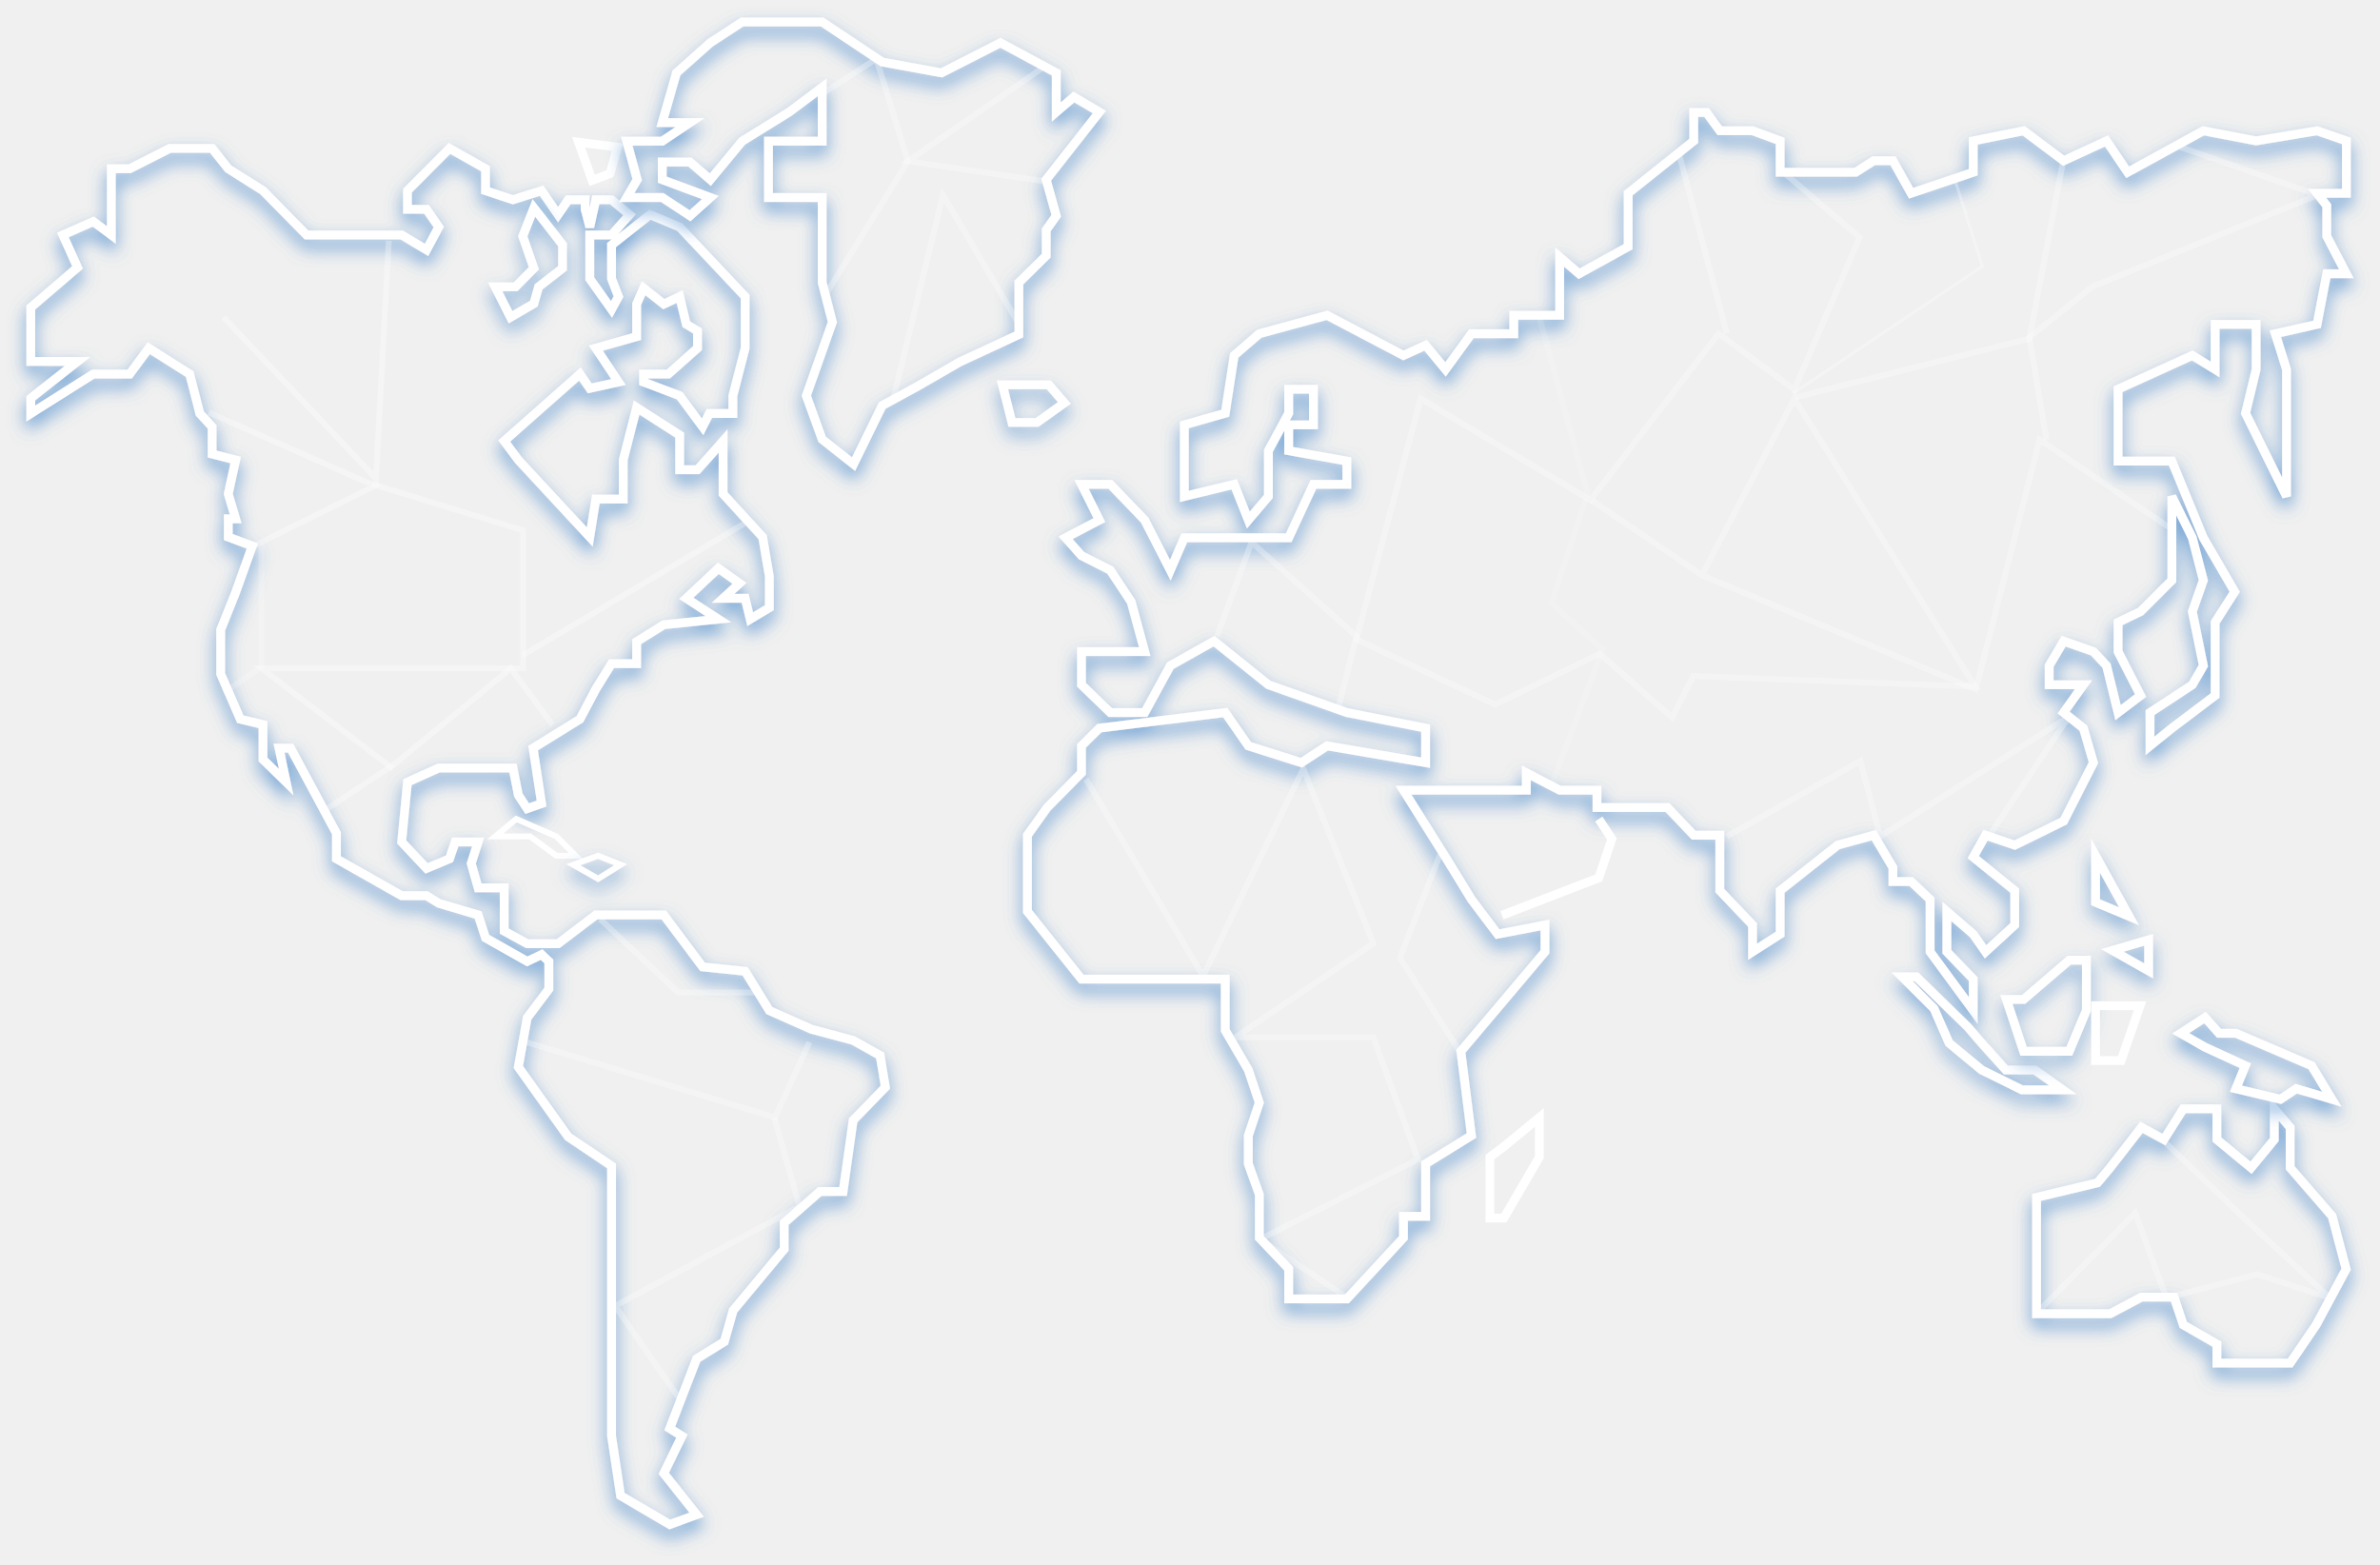
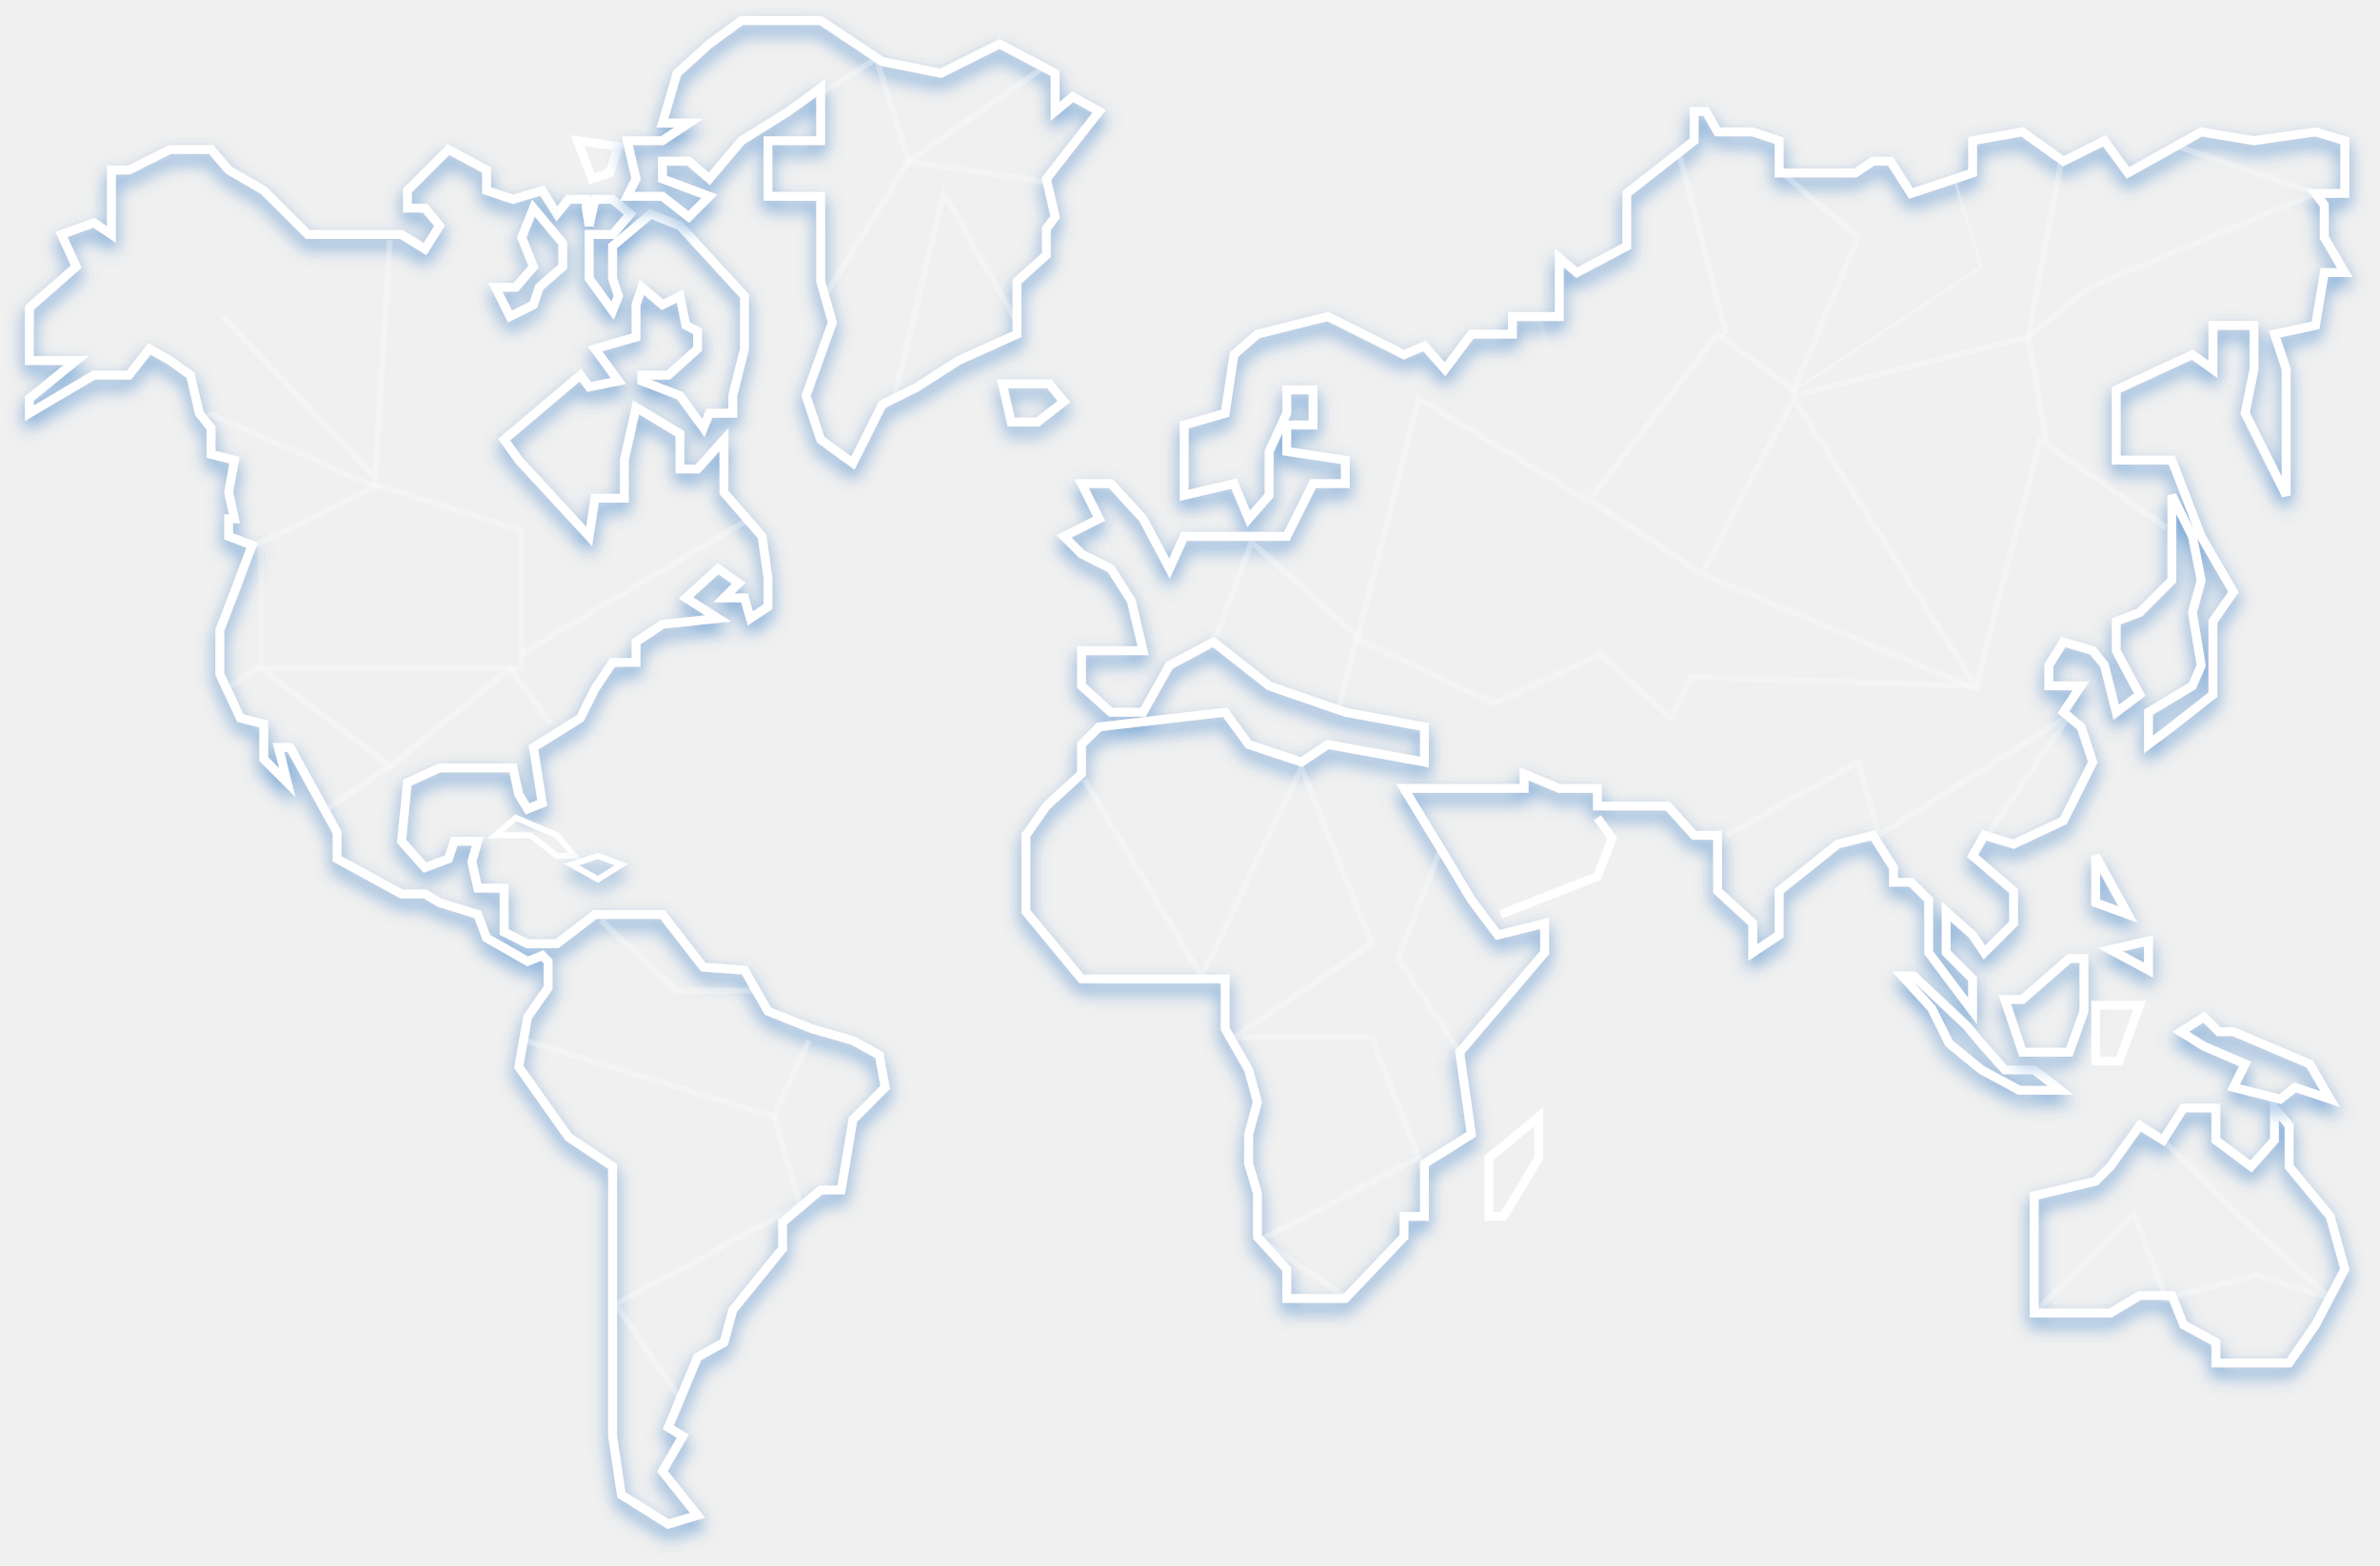
- <svg xmlns="http://www.w3.org/2000/svg" width="811.599" height="533.54" viewBox="0 0 811.599 533.54">
+ <svg xmlns="http://www.w3.org/2000/svg" viewBox="0 0 812 534">
  <defs>
-     <filter id="Path_832" x="0" y="42.736" width="312.537" height="490.805" filterUnits="userSpaceOnUse">
-       <feOffset dy="3" input="SourceAlpha" />
-       <feGaussianBlur stdDeviation="3" result="blur" />
-       <feFlood flood-color="#4487cb" flood-opacity="0.827" />
-       <feComposite operator="in" in2="blur" />
+     <filter id="a" width="312.5" height="490.8" x="0" y="43" filterUnits="userSpaceOnUse">
+       <feOffset dy="3" />
+       <feGaussianBlur result="blur" stdDeviation="3" />
+       <feFlood flood-color="#4487cb" flood-opacity=".8" />
+       <feComposite in2="blur" operator="in" />
      <feComposite in="SourceGraphic" />
    </filter>
-     <filter id="Path_833" x="157.441" y="61.889" width="44.874" height="60.399" filterUnits="userSpaceOnUse">
-       <feOffset dy="3" input="SourceAlpha" />
-       <feGaussianBlur stdDeviation="3" result="blur-2" />
-       <feFlood flood-color="#4487cb" flood-opacity="0.667" />
-       <feComposite operator="in" in2="blur-2" />
+     <filter id="b" width="44.9" height="60.4" x="157" y="62" filterUnits="userSpaceOnUse">
+       <feOffset dy="3" />
+       <feGaussianBlur result="blur-2" stdDeviation="3" />
+       <feFlood flood-color="#4487cb" flood-opacity=".7" />
+       <feComposite in2="blur-2" operator="in" />
      <feComposite in="SourceGraphic" />
    </filter>
-     <filter id="Path_835" x="202.104" y="0" width="184.028" height="172.611" filterUnits="userSpaceOnUse">
-       <feOffset dy="3" input="SourceAlpha" />
-       <feGaussianBlur stdDeviation="3" result="blur-3" />
-       <feFlood flood-color="#4487cb" flood-opacity="0.827" />
-       <feComposite operator="in" in2="blur-3" />
+     <filter id="c" width="184" height="172.6" x="202" y="0" filterUnits="userSpaceOnUse">
+       <feOffset dy="3" />
+       <feGaussianBlur result="blur-3" stdDeviation="3" />
+       <feFlood flood-color="#4487cb" flood-opacity=".8" />
+       <feComposite in2="blur-3" operator="in" />
      <feComposite in="SourceGraphic" />
    </filter>
-     <filter id="Path_837" x="330.898" y="123.737" width="43.271" height="33.824" filterUnits="userSpaceOnUse">
-       <feOffset dy="3" input="SourceAlpha" />
-       <feGaussianBlur stdDeviation="3" result="blur-4" />
-       <feFlood flood-color="#4487cb" flood-opacity="0.667" />
-       <feComposite operator="in" in2="blur-4" />
+     <filter id="d" width="43.3" height="33.8" x="331" y="124" filterUnits="userSpaceOnUse">
+       <feOffset dy="3" />
+       <feGaussianBlur result="blur-4" stdDeviation="3" />
+       <feFlood flood-color="#4487cb" flood-opacity=".7" />
+       <feComposite in2="blur-4" operator="in" />
      <feComposite in="SourceGraphic" />
    </filter>
-     <filter id="Path_839" x="184.115" y="284.763" width="38.745" height="28.092" filterUnits="userSpaceOnUse">
-       <feOffset dy="3" input="SourceAlpha" />
-       <feGaussianBlur stdDeviation="3" result="blur-5" />
-       <feFlood flood-color="#4487cb" flood-opacity="0.667" />
-       <feComposite operator="in" in2="blur-5" />
+     <filter id="e" width="38.7" height="28.1" x="184" y="285" filterUnits="userSpaceOnUse">
+       <feOffset dy="3" />
+       <feGaussianBlur result="blur-5" stdDeviation="3" />
+       <feFlood flood-color="#4487cb" flood-opacity=".7" />
+       <feComposite in2="blur-5" operator="in" />
      <feComposite in="SourceGraphic" />
    </filter>
-     <filter id="Path_840" x="339.856" y="30.864" width="471.742" height="425.599" filterUnits="userSpaceOnUse">
-       <feOffset dy="3" input="SourceAlpha" />
-       <feGaussianBlur stdDeviation="3" result="blur-6" />
-       <feFlood flood-color="#4487cb" flood-opacity="0.827" />
-       <feComposite operator="in" in2="blur-6" />
+     <filter id="f" width="471.7" height="425.6" x="340" y="31" filterUnits="userSpaceOnUse">
+       <feOffset dy="3" />
+       <feGaussianBlur result="blur-6" stdDeviation="3" />
+       <feFlood flood-color="#4487cb" flood-opacity=".8" />
+       <feComposite in2="blur-6" operator="in" />
      <feComposite in="SourceGraphic" />
    </filter>
-     <filter id="Path_843" x="635.997" y="325.601" width="81.144" height="59.556" filterUnits="userSpaceOnUse">
-       <feOffset dy="3" input="SourceAlpha" />
-       <feGaussianBlur stdDeviation="3" result="blur-7" />
-       <feFlood flood-color="#4487cb" flood-opacity="0.667" />
-       <feComposite operator="in" in2="blur-7" />
+     <filter id="g" width="81.1" height="59.6" x="636" y="326" filterUnits="userSpaceOnUse">
+       <feOffset dy="3" />
+       <feGaussianBlur result="blur-7" stdDeviation="3" />
+       <feFlood flood-color="#4487cb" flood-opacity=".7" />
+       <feComposite in2="blur-7" operator="in" />
      <feComposite in="SourceGraphic" />
    </filter>
-     <filter id="Path_844" x="683.981" y="368.064" width="126.671" height="110.274" filterUnits="userSpaceOnUse">
-       <feOffset dy="3" input="SourceAlpha" />
-       <feGaussianBlur stdDeviation="3" result="blur-8" />
-       <feFlood flood-color="#4487cb" flood-opacity="0.827" />
-       <feComposite operator="in" in2="blur-8" />
+     <filter id="h" width="126.7" height="110.3" x="684" y="368" filterUnits="userSpaceOnUse">
+       <feOffset dy="3" />
+       <feGaussianBlur result="blur-8" stdDeviation="3" />
+       <feFlood flood-color="#4487cb" flood-opacity=".8" />
+       <feComposite in2="blur-8" operator="in" />
      <feComposite in="SourceGraphic" />
    </filter>
-     <filter id="Path_845" x="731.732" y="339.049" width="75.745" height="50.376" filterUnits="userSpaceOnUse">
-       <feOffset dy="3" input="SourceAlpha" />
-       <feGaussianBlur stdDeviation="3" result="blur-9" />
-       <feFlood flood-color="#4487cb" flood-opacity="0.827" />
-       <feComposite operator="in" in2="blur-9" />
+     <filter id="i" width="75.7" height="50.4" x="732" y="339" filterUnits="userSpaceOnUse">
+       <feOffset dy="3" />
+       <feGaussianBlur result="blur-9" stdDeviation="3" />
+       <feFlood flood-color="#4487cb" flood-opacity=".8" />
+       <feComposite in2="blur-9" operator="in" />
      <feComposite in="SourceGraphic" />
    </filter>
-     <filter id="Path_846" x="673.121" y="319.936" width="48.862" height="52.081" filterUnits="userSpaceOnUse">
-       <feOffset dy="3" input="SourceAlpha" />
-       <feGaussianBlur stdDeviation="3" result="blur-10" />
-       <feFlood flood-color="#4487cb" flood-opacity="0.667" />
-       <feComposite operator="in" in2="blur-10" />
+     <filter id="j" width="48.9" height="52.1" x="673" y="320" filterUnits="userSpaceOnUse">
+       <feOffset dy="3" />
+       <feGaussianBlur result="blur-10" stdDeviation="3" />
+       <feFlood flood-color="#4487cb" flood-opacity=".7" />
+       <feComposite in2="blur-10" operator="in" />
      <feComposite in="SourceGraphic" />
    </filter>
-     <filter id="Path_847" x="704.11" y="280.025" width="34.328" height="47.506" filterUnits="userSpaceOnUse">
-       <feOffset dy="3" input="SourceAlpha" />
-       <feGaussianBlur stdDeviation="3" result="blur-11" />
-       <feFlood flood-color="#4487cb" flood-opacity="0.667" />
-       <feComposite operator="in" in2="blur-11" />
+     <filter id="k" width="34.3" height="47.5" x="704" y="280" filterUnits="userSpaceOnUse">
+       <feOffset dy="3" />
+       <feGaussianBlur result="blur-11" stdDeviation="3" />
+       <feFlood flood-color="#4487cb" flood-opacity=".7" />
+       <feComposite in2="blur-11" operator="in" />
      <feComposite in="SourceGraphic" />
    </filter>
-     <filter id="Path_848" x="707.49" y="312.505" width="35.707" height="33.175" filterUnits="userSpaceOnUse">
-       <feOffset dy="3" input="SourceAlpha" />
-       <feGaussianBlur stdDeviation="3" result="blur-12" />
-       <feFlood flood-color="#4487cb" flood-opacity="0.667" />
-       <feComposite operator="in" in2="blur-12" />
+     <filter id="l" width="35.7" height="33.2" x="708" y="313" filterUnits="userSpaceOnUse">
+       <feOffset dy="3" />
+       <feGaussianBlur result="blur-12" stdDeviation="3" />
+       <feFlood flood-color="#4487cb" flood-opacity=".7" />
+       <feComposite in2="blur-12" operator="in" />
      <feComposite in="SourceGraphic" />
    </filter>
  </defs>
-   <g id="Group_307" data-name="Group 307" transform="translate(-129.887 -488.471)">
-     <g transform="matrix(1, 0, 0, 1, 129.89, 488.47)" filter="url(#Path_832)">
-       <path id="Path_832-2" data-name="Path 832" d="M-11703.371-441.832l-14.85-15.117-11.85-7.478-5.5-6.941h-14.451l-13.662,6.941h-6.268v22.595l-6.137-4.575-10.381,4.575,5,11.064-15.945,13.651V-398.7h15.945l-15.945,12.527v5.226l21.322-13.454h12.4l6.521-8.841,7.141,4.542,6.809,4.3,3.459,13.454,4.184,4.542v9.275l8.027,2.026-2.523,11.58,2.523,8.489h-2.523v6.218l8.207,3.035-5.684,15.838-5.107,12.758v15.049l6.7,15.426,7.732,1.84v11.912l7.9,7.709-2.422-11.589h3.943l15.623,29.036v8.7l22.246,12.582h8.484l4.182,2.6,13.4,3.982,2.533,7.809,14.2,8.03,4.91-2.327,2.473,2.327v9.434l-7.383,9.794-3.014,16.79,16.969,23.76,14.818,9.96v92.138l3.076,20.312,16.766,9.83,9.178-3.34-11.207-14.09,6.191-12.711-4.162-2.617,9.178-23.753,9.424-5.822,3.014-10.655,17.4-20.9v-8.963l12.18-10.709h7.914l3.432-24.279,10.986-11.293-1.785-10.793-9.2-5.158-14.221-3.811-14.363-6.368-8.248-13.394-14.5-1.5-13.238-17.7h-23.182l-12.875,9.781h-10.529l-7.846-4.295V-219.2h-8.889l-2.348-8.294,2.348-7.347h-7.826l-1.934,5.739-7.826,3.267-8.484-9.006,1.977-20.408,10.689-4.815h25.285l1.84,9.231,3.014,4.623,4.91-1.732-2.9-18.9,15.967-9.872,5.428-10.262,5.369-8.662h8.549v-7.513l9.264-5.771,18.6-1.893-10.932-7.113,10.932-10.249,7.205,5.142-5.584,5.107h7.52l1.719,7.113,6.529-3.915V-325.4l-2.289-13.422-13.479-14.708V-371.57l-8.719,9.788h-6.1v-11.8l-14.668-9.407-4.574,17.878v13.34h-9.344l-2.059,12.948-24.359-26.288-4.832-6.463,25.822-22.835,3.369,4.875,9.795-2.152-7.736-11.564,13.918-3.927V-418.25l2.369-5.453,6.895,5.453,5.4-2.572,2.266,9.412,3.834,2.321v5.843l-9.977,8.841h-8.422v2.723l12.3,4.657,7.834,10.617,2.291-4.542h8.025v-6.075l4.188-16.221v-17.576l-22.338-23.721-10.1-4.215-13.119,10.359v11.486l2.367,6.091-2.367,4.38-7.428-10.47v-14.919h7.428l6.139-6.926-6.139-5.1h-5.369l-2.059,9.312-1.58-6.048v-3.264h-5.754l-3.482,5.1-5.619-8.19-9.764,3.094-9.348-3.094v-7.478l-12.293-6.941-14.334,14.419v6.358h6.508l4.182,6.048-4.182,7.8-8.484-5.092Z" transform="translate(11807.91 521.97)" fill="none" stroke="#fff" stroke-width="3" />
+   <g data-name="Group 307">
+     <g filter="url(#a)">
+       <path fill="none" stroke="#fff" stroke-width="3" d="M105 80L90 65l-12-7-6-7H58l-14 7h-6v22l-6-4-11 4 5 11-16 14v18h16l-16 13v5l22-13h12l7-9 7 4 7 5 3 13 4 5v9l8 2-2 11 2 9h-2v6l8 3-6 16-5 13v15l7 15 8 2v12l8 8-3-12h4l16 29v9l22 12h8l5 3 13 4 3 8 14 8 5-2 2 2v9l-7 10-3 17 17 24 15 10v92l3 20 16 10 10-3-12-15 7-12-5-3 10-24 9-5 3-11 17-21v-9l13-11h7l4-24 11-11-2-11-9-5-14-4-15-6-8-14-14-1-14-18h-23l-13 10h-10l-8-4v-15h-9l-2-9 2-7h-8l-2 6-8 3-8-9 2-20 11-5h25l2 9 3 5 5-2-3-19 16-10 5-10 6-9h8v-7l9-6 19-2-11-7 11-10 7 5-5 5h7l2 7 6-4v-10l-2-14-13-15v-18l-9 10h-6v-12l-15-9-4 18v13h-10l-2 13-24-26-5-7 26-22 3 4 10-2-8-11 14-4v-11l2-6 7 6 6-3 2 10 4 2v6l-10 9h-9v2l13 5 8 11 2-5h8v-6l4-16v-18l-22-24-10-4-13 11v11l2 6-2 5-8-11V80h8l6-7-6-5h-6l-2 9-1-6v-3h-6l-4 5-5-8-10 3-9-3v-7l-13-7-14 14v6h6l5 6-5 8-8-5z" data-name="Path 832" />
    </g>
-     <g transform="matrix(1, 0, 0, 1, 129.89, 488.47)" filter="url(#Path_833)">
-       <path id="Path_833-2" data-name="Path 833" d="M-11362.295-417.32l-3.8,9.686,3.8,10.915-6.271,6.328h-6.913l5.218,10.369,7.967-4.651,1.618-5.718,8.138-6.328v-8.064Z" transform="translate(11544.35 488.21)" fill="none" stroke="#fff" stroke-width="3" />
+     <g filter="url(#b)">
+       <path fill="none" stroke="#fff" stroke-width="3" d="M182 71l-4 10 4 10-6 7h-7l5 10 8-4 2-6 8-7v-8z" data-name="Path 833" />
    </g>
-     <path id="Path_834" data-name="Path 834" d="M-11299.754-476.992l13.284,1.7-2.562,9.02-6.1,2.276Z" transform="translate(11626.94 1013.955)" fill="none" stroke="#fff" stroke-width="3" />
-     <g transform="matrix(1, 0, 0, 1, 129.89, 488.47)" filter="url(#Path_835)">
-       <path id="Path_835-2" data-name="Path 835" d="M-11227.515-579.118l-11.533,10.263-4.859,16.958h9.462l-9.462,6.343h-12.1l3.565,13.126-3.565,6.094h12.1l9.462,6.217,6.931-6.217-16.393-6.094v-6h9.462l6.931,6,10.856-13.126,16.056-9.941,11.239-8.431v18.372h-18.313v19.219h18.313v28.975l3.488,13.5-8.895,25.1,5.406,14.882,10.7,8.457,9.778-19.982,11.959-6.516,14.511-8.369,20.133-9.34v-17.73l9.308-9.137v-8.774l3.438-4.847-3.437-12.31,18.137-23.067-8.7-5.129-6,5.129v-13.36l-19.037-10.263-20.089,10.263-20.222-3.7-20.482-13.648h-27.295Z" transform="translate(11469.73 593.7)" fill="none" stroke="#fff" stroke-width="3" />
+     <path fill="none" stroke="#fff" stroke-width="3" d="M197 48l14 2-3 9-6 2z" data-name="Path 834" />
+     <g filter="url(#c)">
+       <path fill="none" stroke="#fff" stroke-width="3" d="M242 15l-11 10-5 17h9l-9 6h-12l3 13-3 6h12l9 7 7-7-16-6v-6h9l7 6 11-13 16-10 11-8v18h-18v19h18v29l4 14-9 25 5 15 11 8 10-20 12-6 14-9 20-9V96l10-9v-9l3-4-3-13 18-23-9-5-6 5V25l-19-10-20 10-20-4-21-14h-27z" data-name="Path 835" />
    </g>
-     <path id="Path_836" data-name="Path 836" d="M-11079.742-540.958l19.391-12.472" transform="translate(11489.51 1061.702)" fill="none" stroke="#fff" stroke-width="2" opacity="0.299" />
-     <g transform="matrix(1, 0, 0, 1, 129.89, 488.47)" filter="url(#Path_837)">
-       <path id="Path_837-2" data-name="Path 837" d="M-10914.71-256.547h15.8l5.334,6.185-9.332,6.639h-8.555Z" transform="translate(11256.54 387.78)" fill="none" stroke="#fff" stroke-width="3" />
+     <path fill="none" stroke="#fff" stroke-width="2" d="M280 32l19-12" data-name="Path 836" opacity=".3" />
+     <g filter="url(#d)">
+       <path fill="none" stroke="#fff" stroke-width="3" d="M342 131h16l5 6-9 7h-9z" data-name="Path 837" />
    </g>
-     <path id="Path_838" data-name="Path 838" d="M-11375.479,143.866h11.864l8.993,6.586h6.586l-6.586-6.586-13.7-5.944Z" transform="translate(11674.241 629.851)" fill="none" stroke="#fff" stroke-width="2" />
-     <g transform="matrix(1, 0, 0, 1, 129.89, 488.47)" filter="url(#Path_839)">
-       <path id="Path_839-2" data-name="Path 839" d="M-11296.114,171.3l7.708,3.067-7.708,4.792-8.447-4.792Z" transform="translate(11500.06 120.53)" fill="none" stroke="#fff" stroke-width="2" />
+     <path fill="none" stroke="#fff" stroke-width="2" d="M169 285h12l9 7h6l-6-7-14-6z" data-name="Path 838" />
+     <g filter="url(#e)">
+       <path fill="none" stroke="#fff" stroke-width="2" d="M204 292l8 3-8 5-9-5z" data-name="Path 839" />
    </g>
-     <g transform="matrix(1, 0, 0, 1, 129.89, 488.47)" filter="url(#Path_840)">
-       <path id="Path_840-2" data-name="Path 840" d="M-10867.447-294.019l-6.107,6.035v9.2l-11.682,11.832-6.748,9.437v26.008l18.43,23.07h49.027v17.477l7.875,13.492,3.748,11.17-3.748,11.2v9.659l3.748,10.448v14.771l10.012,10.522v10.322h19.836l19.3-20.844v-7.328h7.559v-17.891l15.633-9.659-3.615-28.715,28.688-33.943V-226.9l-16.135,3.129-8.937-11.838-8.84-14.431-14.352-22.826h41.9v-5.918l11.385,5.918h12.713v5.915h24.025l8.969,9.437h8.893v18.9l11.162,11.712v9.146l9.41-6.017v-14.841l19.613-15.518,12.311-3.384,6.537,11.055v4.754h6.2l6.475,6.1v17.856l14.709,20.026v-10.709l-8.982-9.316v-13.753l8.982,7.736,4.193,6.017,9.961-9.146v-11.712l-14.154-11.428,4.193-7.475,9.961,3.384,16.68-8.2,10.16-19.914-3.422-11.774-6.738-5.317,6.738-9.483h-11.676v-6.5l4.938-8.375,10.16,3.563,4.457,4.812,3.934,15.988,7.686-5.827-7.686-14.973v-9.982l7.686-3.689,10.668-10.654v-28.591l6.971,14.093,3.764,14.5-3.764,10.654,3.764,18.483-3.764,6.5-14.424,9.483v11.352l7.453-6.035,14.752-11.143v-24.955l6.678-10.416-10.7-18.425-10.734-26.14h-18.354V-409.61l25.324-11.513,7.781,4.771v-15.384h13.982v15.384l-3.609,14.947,13.975,28.354v-43.3l-3.814-12.173,14.223-3.211,3.318-17.249h6.678l-6.678-12.8v-10.4l-3.318-4.246h10v-17.853l-10-3.46-20.773,3.46-18-3.46-25.809,14.152-7.213-10.692-14.617,6.756-13.625-10.217-17.209,3.46V-483.6l-21.184,7.161-6.2-11.1h-6.537l-6.148,3.935h-25.775v-10.692l-9.41-3.46h-11.162l-4.545-6.229h-4.348v9.689l-22.361,17.853v18.225l-16.729,9.226-6.617-5.683v19.859h-15.658v6.284h-14.437l-8.84,12.173-6.793-8.237-7.559,3.466-26.043-13.686-23.1,6.284-8.57,7.4-3.053,19.718-13.953,3.959v24.4l17.006-4.129,4.822,12.2,6.848-8.076V-388.64l6.912-12.765v-8.2h8.449v12.164h-8.449v8.806l19.836,3.542v7.918h-11.387l-8.449,18.222h-35.588l-4.775,11.079-8.734-17.1-11.732-12.2h-9.832l6.107,12.2-11.527,6.017,5.42,6.1,9.832,4.976,7.119,10.777,4.613,16.967h-21.564v11.316l9.832,9.483h11.732l8.734-15.988,14.9-8.375,18.547,14.879,26.748,9.483,26.857,5.317v11.774l-33.6-5.739-8.771,5.739-18.08-5.739-7.875-11.352Z" transform="translate(11242.34 542.34)" fill="none" stroke="#fff" stroke-width="3" />
+     <g filter="url(#f)">
+       <path fill="none" stroke="#fff" stroke-width="3" d="M375 248l-6 6v10l-12 11-7 10v26l19 23h49v17l8 14 3 11-3 11v10l3 10v15l10 11v10h20l20-21v-7h7v-18l16-10-4-28 29-34v-10l-16 4-9-12-9-15-14-23h41v-5l12 5h13v6h24l9 10h8v19l12 11v10l9-6v-15l20-16 12-3 7 11v5h6l6 6v18l15 20v-11l-9-9v-14l9 8 4 6 10-10v-11l-14-12 4-7 10 3 17-8 10-20-4-12-6-5 6-9h-11v-7l5-8 10 3 4 5 4 16 8-6-8-15v-10l8-3 11-11v-29l7 14 3 15-3 11 3 18-3 7-15 9v11l8-6 14-11v-25l7-10-11-19-10-26h-19v-24l26-12 7 5v-15h14v15l-3 15 14 28v-43l-4-12 14-3 3-18h7l-7-12V70l-3-4h10V48l-10-3-21 3-18-3-25 14-8-11-14 7-14-10-17 3v11l-21 7-7-11h-6l-6 4h-26V48l-9-3h-12l-4-7h-4v10l-23 18v18l-17 9-6-5v20h-16v6h-14l-9 12-7-8-7 3-26-13-24 6-8 7-3 20-14 4v24l17-4 5 12 7-8v-15l6-13v-8h9v12h-9v9l20 3v8h-11l-9 18h-35l-5 11-9-17-11-12h-10l6 12-12 6 6 6 10 5 7 11 4 17h-21v12l10 9h11l9-16 15-8 19 15 26 9 27 5v12l-33-6-9 6-18-6-8-11z" data-name="Path 840" />
    </g>
-     <path id="Path_841" data-name="Path 841" d="M-10427.866,137.922l4.466,6.789-4.466,13.29-33.023,12.742" transform="translate(11102.946 629.851)" fill="none" stroke="#fff" stroke-width="3" />
-     <path id="Path_842" data-name="Path 842" d="M-10454.915,409.086l-12.1,9.941-4.752,3.566v20.8h4.752l12.1-20.8Z" transform="translate(11109.737 460.47)" fill="none" stroke="#fff" stroke-width="3" />
-     <g transform="matrix(1, 0, 0, 1, 129.89, 488.47)" filter="url(#Path_843)">
-       <path id="Path_843-2" data-name="Path 843" d="M-10097.35,281.25l10.88,10.859,5.154,11.75,11.1,9.179,13.707,6.768h13.973l-9.521-6.768h-9.889l-8.27-9.179-4.7-5.454-17.557-17.155Z" transform="translate(10745.97 51.85)" fill="none" stroke="#fff" stroke-width="3" />
+     <path fill="none" stroke="#fff" stroke-width="3" d="M545 279l5 7-5 13-33 13" data-name="Path 841" />
+     <path fill="none" stroke="#fff" stroke-width="3" d="M525 381l-12 10-5 4v20h5l12-20z" data-name="Path 842" />
+     <g filter="url(#g)">
+       <path fill="none" stroke="#fff" stroke-width="3" d="M649 333l10 11 6 12 11 9 13 7h14l-9-7h-10l-8-9-5-6-18-17z" data-name="Path 843" />
    </g>
-     <g transform="matrix(1, 0, 0, 1, 129.89, 488.47)" filter="url(#Path_844)">
-       <path id="Path_844-2" data-name="Path 844" d="M-9950.1,421.314l-4.294,5.132-20.785,4.973V471.1h25.079l10.7-5.668h11.1l3.168,9.463,11.448,6.58v6.446h24.979l8.882-13.026,10.215-19-4.78-18.076-14.316-16.5V407.537l-5.417-6.334v10.5l-7.91,9.612-11.651-9.612V401.2h-11.448l-6.622,10.5-7.647-4.164Z" transform="translate(10669.66 -23.08)" fill="none" stroke="#fff" stroke-width="3" />
+     <g filter="url(#h)">
+       <path fill="none" stroke="#fff" stroke-width="3" d="M720 398l-5 5-21 5v40h26l10-6h11l4 10 11 6v7h25l9-13 10-19-5-18-14-17v-14l-5-6v11l-8 9-12-9v-11h-11l-7 11-8-5z" data-name="Path 844" />
    </g>
-     <g transform="matrix(1, 0, 0, 1, 129.89, 488.47)" filter="url(#Path_845)">
-       <path id="Path_845-2" data-name="Path 845" d="M-9844.271,323.669l8.308,4.748,13.75,6.308-3.214,7.847,15.171,3.6,5.387-3.6,12.168,3.6-6.934-11.451-25.792-11.055h-5.756l-4.78-5.372Z" transform="translate(10587.89 28.71)" fill="none" stroke="#fff" stroke-width="3" />
+     <g filter="url(#i)">
+       <path fill="none" stroke="#fff" stroke-width="3" d="M744 352l8 5 14 6-4 8 16 4 5-4 12 4-7-12-26-11h-5l-5-5z" data-name="Path 845" />
    </g>
-     <g transform="matrix(1, 0, 0, 1, 129.89, 488.47)" filter="url(#Path_846)">
-       <path id="Path_846-2" data-name="Path 846" d="M-10002.576,279.549h5.863l15.59-13.392h5.832V283.27l-5.832,13.967h-15.59Z" transform="translate(10686.77 61.28)" fill="none" stroke="#fff" stroke-width="3" />
+     <g filter="url(#j)">
+       <path fill="none" stroke="#fff" stroke-width="3" d="M684 341h6l16-14h5v18l-5 14h-16z" data-name="Path 846" />
    </g>
-     <g transform="matrix(1, 0, 0, 1, 129.89, 488.47)" filter="url(#Path_847)">
-       <path id="Path_847-2" data-name="Path 847" d="M-9921.554,171.3v15.873l11.428,4.777Z" transform="translate(10636.16 120.53)" fill="none" stroke="#fff" stroke-width="3" />
+     <g filter="url(#k)">
+       <path fill="none" stroke="#fff" stroke-width="3" d="M715 292v16l11 4z" data-name="Path 847" />
    </g>
-     <g transform="matrix(1, 0, 0, 1, 129.89, 488.47)" filter="url(#Path_848)">
-       <path id="Path_848-2" data-name="Path 848" d="M-9906.331,251.311l12.373-3.616v10.6Z" transform="translate(10626.66 72.81)" fill="none" stroke="#fff" stroke-width="3" />
+     <g filter="url(#l)">
+       <path fill="none" stroke="#fff" stroke-width="3" d="M720 324l13-3v10z" data-name="Path 848" />
    </g>
-     <path id="Path_849" data-name="Path 849" d="M-9921.554,307.559h15.17l-6.473,18.716h-8.7Z" transform="translate(10766.051 523.888)" fill="none" stroke="#fff" stroke-width="3" />
-     <path id="Path_852" data-name="Path 852" d="M-11622.273-361.4l51.963,54.992,4.387-81.1" transform="translate(11828.399 958.054)" fill="none" stroke="#fff" stroke-width="2" opacity="0.312" />
-     <path id="Path_853" data-name="Path 853" d="M-11635.68-231.43l56.627,25.031-41.318,20.477" transform="translate(11836.774 860.566)" fill="none" stroke="#fff" stroke-width="2" opacity="0.304" />
-     <path id="Path_854" data-name="Path 854" d="M-11622.273-60.741l12.91-8.859v-41.658" transform="translate(11828.399 785.501)" fill="none" stroke="#fff" stroke-width="2" opacity="0.189" />
-     <path id="Path_855" data-name="Path 855" d="M-11550.216-166.461l51.553,15.818v47.054h-89.219l44.888,34.266" transform="translate(11806.917 819.983)" fill="none" stroke="#fff" stroke-width="2" opacity="0.304" />
-     <path id="Path_856" data-name="Path 856" d="M-11453.927,20.232-11468.1,1.039l-39.4,32.465-24.744,16.433" transform="translate(11772.164 715.355)" fill="none" stroke="#fff" stroke-width="2" opacity="0.304" />
-     <path id="Path_857" data-name="Path 857" d="M-11350.187-85.8l75.546-44.922" transform="translate(11658.44 797.662)" fill="none" stroke="#fff" stroke-width="2" opacity="0.304" />
-     <path id="Path_858" data-name="Path 858" d="M-10971-385.088l-25.906-44.013-16.913,69.543" transform="translate(11448.331 984.041)" fill="none" stroke="#fff" stroke-width="2" opacity="0.299" />
-     <path id="Path_859" data-name="Path 859" d="M-11074.828-472.015l27.868-45.188-10.635-34.562" transform="translate(11486.44 1060.662)" fill="none" stroke="#fff" stroke-width="2" opacity="0.299" />
-     <path id="Path_860" data-name="Path 860" d="M-10953.789-506.835l-46.8-6.864,46.8-32.457" transform="translate(11440.064 1057.158)" fill="none" stroke="#fff" stroke-width="2" opacity="0.299" />
-     <path id="Path_861" data-name="Path 861" d="M-11347.226,340.633l84.813,25.694,11.715-25.694" transform="translate(11656.593 503.229)" fill="none" stroke="#fff" stroke-width="2" opacity="0.299" />
-     <path id="Path_862" data-name="Path 862" d="M-11212.328,409.086l8.578,30.3-62.865,33.987,22,31.676" transform="translate(11606.238 460.47)" fill="none" stroke="#fff" stroke-width="2" opacity="0.299" />
-     <path id="Path_863" data-name="Path 863" d="M-11279.914,229.1l26.511,24.94h25.942" transform="translate(11614.546 572.896)" fill="none" stroke="#fff" stroke-width="2" opacity="0.299" />
-     <path id="Path_864" data-name="Path 864" d="M-10678.1-57.792l5.916-23.7-35.746-32.052-11.75,32.052" transform="translate(11264.596 786.926)" fill="none" stroke="#fff" stroke-width="2" opacity="0.299" />
-     <path id="Path_865" data-name="Path 865" d="M-10447.365-449.352l25.848,22.093-22.258,51.9-25.838-19.1-43.7,56.778-57.908-34.565-21.917,82.062,47.282,22.234,35.709-17.342,24.692,21.773,7.193-14.143,96.12,3.592-61.633-98.175-31,59.171" transform="translate(11185.555 996.69)" fill="none" stroke="#fff" stroke-width="2" opacity="0.299" />
-     <path id="Path_866" data-name="Path 866" d="M-10426.874-317.953l16.419,60.168-12.279,37.324,17.428,15.75-17.428,46.38" transform="translate(11081.697 914.612)" fill="none" stroke="#fff" stroke-width="2" opacity="0.118" />
-     <path id="Path_867" data-name="Path 867" d="M-10379.07-185.959l37.68,25.58,93.2,38.823,21.768-85.147,43.971,29.788" transform="translate(11051.837 845.12)" fill="none" stroke="#fff" stroke-width="2" opacity="0.299" />
-     <path id="Path_868" data-name="Path 868" d="M-10256.594,85.676l45.554-25.732,6.735,25.732,64.4-40.911-27.348,40.911" transform="translate(10975.333 688.041)" fill="none" stroke="#fff" stroke-width="2" opacity="0.299" />
-     <path id="Path_869" data-name="Path 869" d="M-9975.885-372.815l-5.8-34.887,21.348-17.249,76.9-31.313-46.867-16.369" transform="translate(10803.612 1011.232)" fill="none" stroke="#fff" stroke-width="2" opacity="0.299" />
-     <path id="Path_870" data-name="Path 870" d="M-10141-441.4l9.2,28.967-64.553,43.309" transform="translate(10937.702 991.722)" fill="none" stroke="#fff" stroke-width="1" opacity="0.299" />
-     <path id="Path_871" data-name="Path 871" d="M-10193.828-377.951l79.63-20,11.369-59.734" transform="translate(10936.126 1001.897)" fill="none" stroke="#fff" stroke-width="2" opacity="0.299" />
-     <path id="Path_872" data-name="Path 872" d="M-10838.78,95.871l39.929,67.121,34.164-70.663,23.883,59.546-46.971,31.99h46.971l15.262,41.65-53.905,27.237,30.263,20.293" transform="translate(11338.992 658.331)" fill="none" stroke="#fff" stroke-width="2" opacity="0.299" />
-     <path id="Path_873" data-name="Path 873" d="M-10533.223,237.169l-20.315-31.835,13.7-35.342" transform="translate(11160.817 609.819)" fill="none" stroke="#fff" stroke-width="2" opacity="0.299" />
-     <path id="Path_874" data-name="Path 874" d="M-9975.179,490.681l33.646-34.142,10.654,29,30.854-8.111,24.942,8.111-31.176-29-24.62-23.656" transform="translate(10799.547 445.605)" fill="none" stroke="#fff" stroke-width="2" opacity="0.299" />
-     <path id="Path_876" data-name="Path 876" d="M-10283.432-404l-16.129-60.447" transform="translate(11002.172 1006.118)" fill="none" stroke="#fff" stroke-width="2" opacity="0.299" />
+     <path fill="none" stroke="#fff" stroke-width="3" d="M715 343h15l-7 19h-8z" data-name="Path 849" />
+     <path fill="none" stroke="#fff" stroke-width="2" d="M76 108l52 55 5-81" data-name="Path 852" opacity=".3" />
+     <path fill="none" stroke="#fff" stroke-width="2" d="M71 141l57 25-41 20" data-name="Path 853" opacity=".3" />
+     <path fill="none" stroke="#fff" stroke-width="2" d="M76 236l13-9v-41" data-name="Path 854" opacity=".2" />
+     <path fill="none" stroke="#fff" stroke-width="2" d="M127 165l51 16v47H89l45 34" data-name="Path 855" opacity=".3" />
+     <path fill="none" stroke="#fff" stroke-width="2" d="M188 247l-14-19-39 32-25 17" data-name="Path 856" opacity=".3" />
+     <path fill="none" stroke="#fff" stroke-width="2" d="M178 223l76-45" data-name="Path 857" opacity=".3" />
+     <path fill="none" stroke="#fff" stroke-width="2" d="M347 110l-25-44-17 70" data-name="Path 858" opacity=".3" />
+     <path fill="none" stroke="#fff" stroke-width="2" d="M282 100l28-45-11-35" data-name="Path 859" opacity=".3" />
+     <path fill="none" stroke="#fff" stroke-width="2" d="M356 62l-46-7 46-32" data-name="Path 860" opacity=".3" />
+     <path fill="none" stroke="#fff" stroke-width="2" d="M179 355l85 26 12-26" data-name="Path 861" opacity=".3" />
+     <path fill="none" stroke="#fff" stroke-width="2" d="M264 381l9 30-63 34 22 32" data-name="Path 862" opacity=".3" />
+     <path fill="none" stroke="#fff" stroke-width="2" d="M205 314l26 24h26" data-name="Path 863" opacity=".3" />
+     <path fill="none" stroke="#fff" stroke-width="2" d="M457 241l6-24-36-32-12 32" data-name="Path 864" opacity=".3" />
+     <path fill="none" stroke="#fff" stroke-width="2" d="M608 59l26 22-22 52-26-19-44 57-58-35-21 82 47 22 36-17 24 22 7-14 97 3-62-98-31 59" data-name="Path 865" opacity=".3" />
+     <path fill="none" stroke="#fff" stroke-width="2" d="M525 108l16 60-12 38 18 15-18 47" data-name="Path 866" opacity=".1" />
+     <path fill="none" stroke="#fff" stroke-width="2" d="M543 171l38 25 93 39 22-85 43 30" data-name="Path 867" opacity=".3" />
+     <path fill="none" stroke="#fff" stroke-width="2" d="M589 285l45-25 7 25 65-41-28 41" data-name="Path 868" opacity=".3" />
+     <path fill="none" stroke="#fff" stroke-width="2" d="M698 150l-6-35 21-17 77-32-47-16" data-name="Path 869" opacity=".3" />
+     <path fill="none" stroke="#fff" d="M667 62l9 29-65 43" data-name="Path 870" opacity=".3" />
+     <path fill="none" stroke="#fff" stroke-width="2" d="M612 135l80-20 11-59" data-name="Path 871" opacity=".3" />
+     <path fill="none" stroke="#fff" stroke-width="2" d="M370 266l40 67 34-71 24 60-47 32h47l16 41-54 28 30 20" data-name="Path 872" opacity=".3" />
+     <path fill="none" stroke="#fff" stroke-width="2" d="M498 359l-21-32 14-36" data-name="Path 873" opacity=".3" />
+     <path fill="none" stroke="#fff" stroke-width="2" d="M694 448l34-34 11 29 31-8 25 8-32-29-24-24" data-name="Path 874" opacity=".3" />
+     <path fill="none" stroke="#fff" stroke-width="2" d="M589 114l-16-61" data-name="Path 876" opacity=".3" />
  </g>
</svg>
